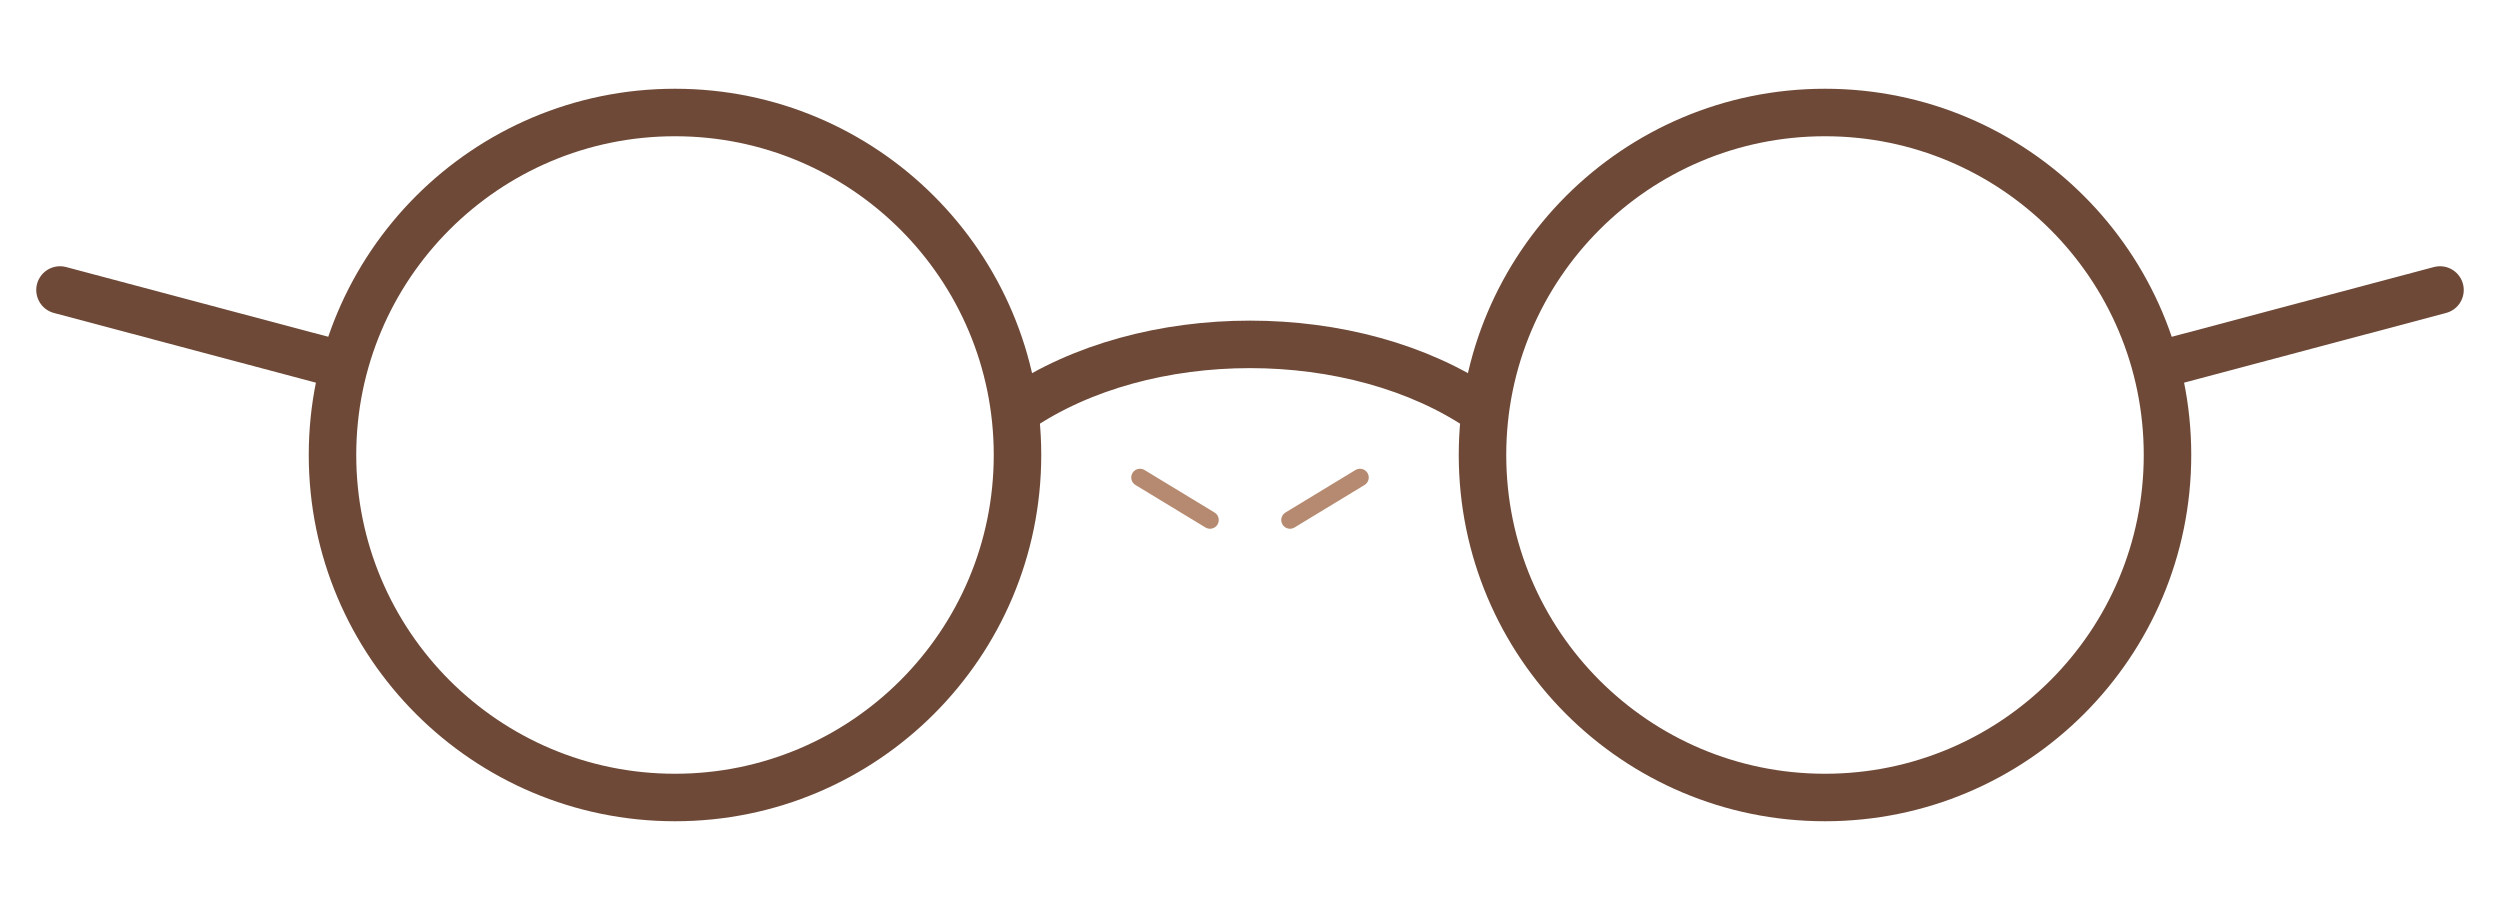
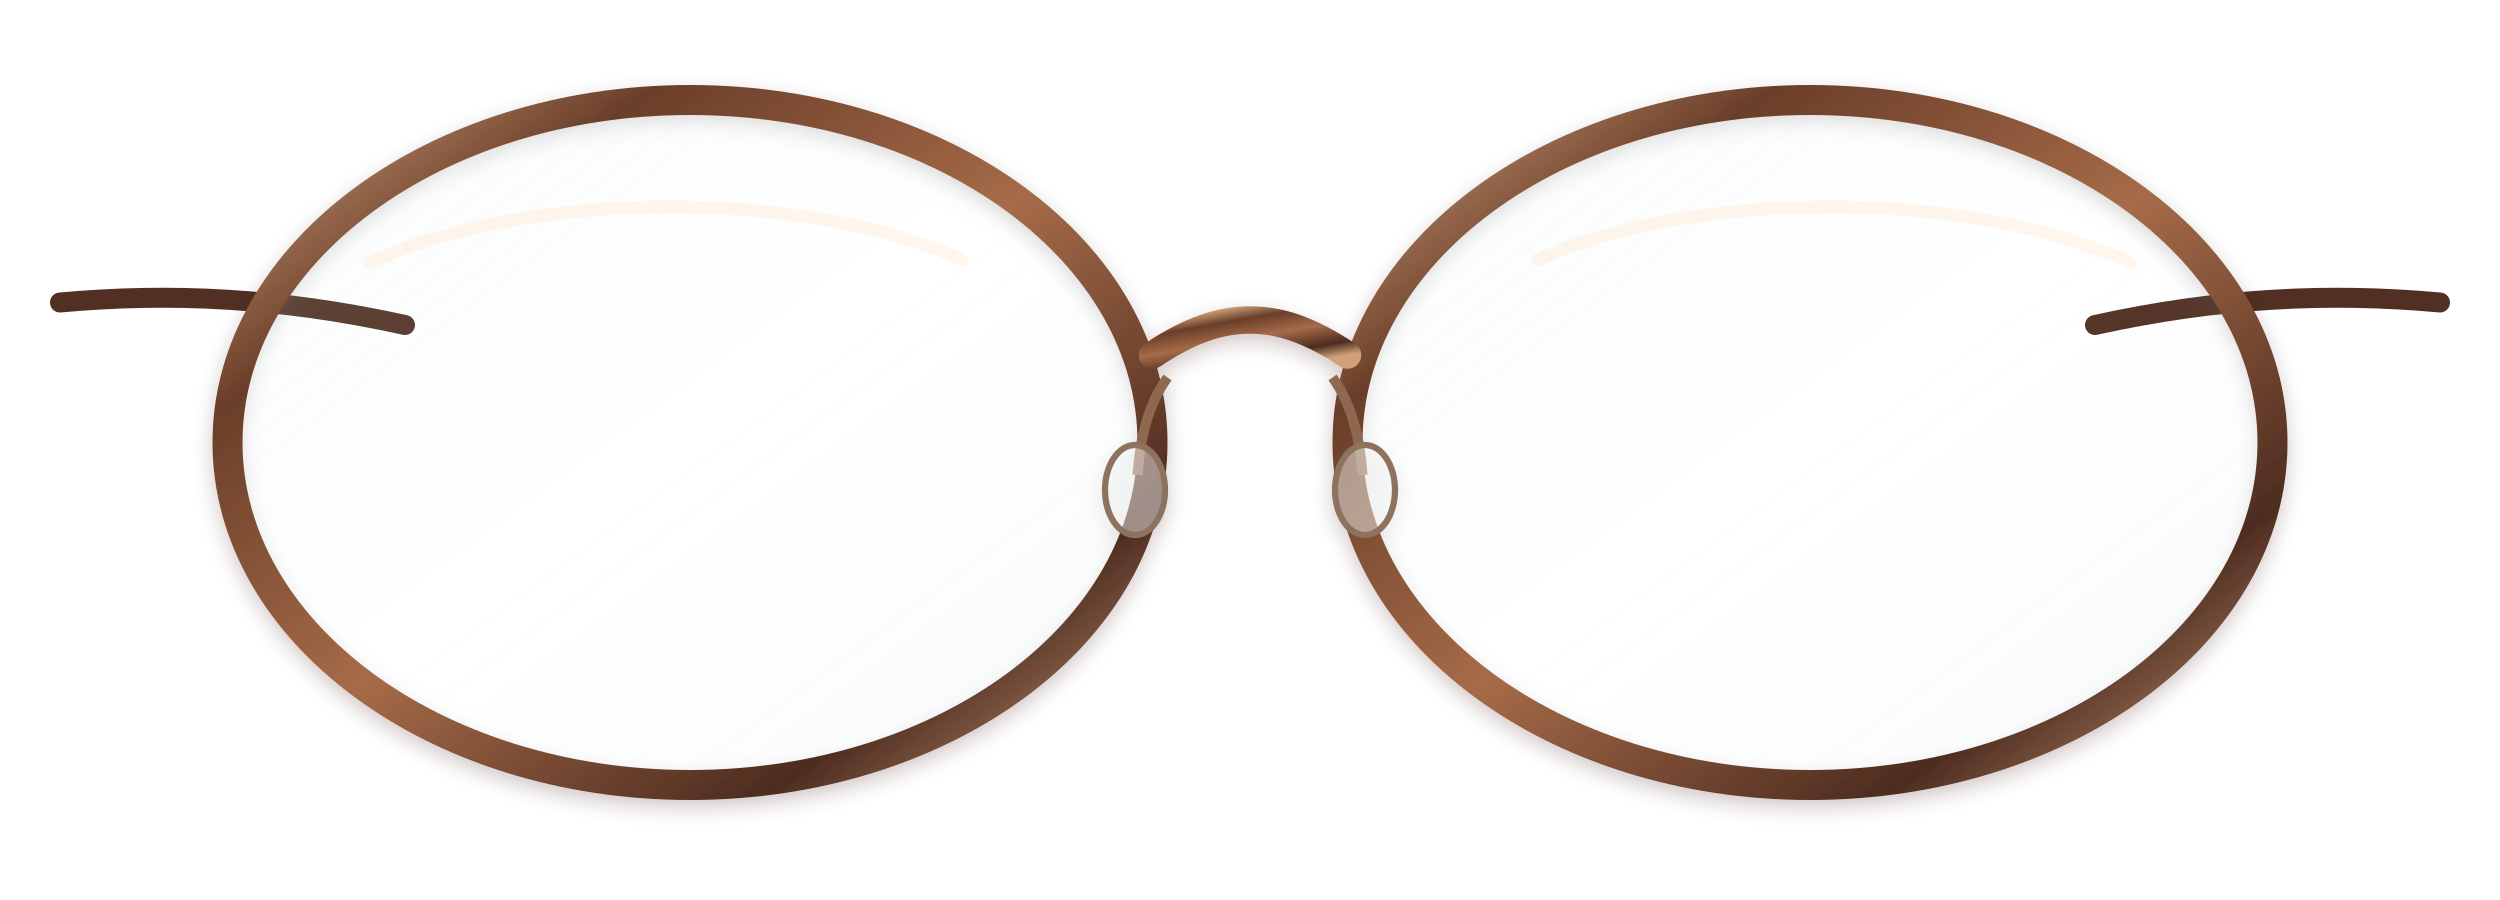
<svg xmlns="http://www.w3.org/2000/svg" width="1000" height="360" viewBox="0 0 1000 360" fill="none">
-   <g stroke="#6E4937" stroke-width="19" stroke-linecap="round" stroke-linejoin="round">
-     <circle cx="270" cy="182" r="137" />
-     <circle cx="730" cy="182" r="137" />
-     <path d="M407 164 C458 129 542 129 593 164" />
-     <path d="M133 145 L24 116" />
-     <path d="M867 145 L976 116" />
+   <defs>
+     <linearGradient id="bronze" x1="0" y1="0" x2="1" y2="1">
+       <stop stop-color="#D8A77F" />
+       <stop offset=".22" stop-color="#6A3E29" />
+       <stop offset=".5" stop-color="#A66B48" />
+       <stop offset=".8" stop-color="#4D2C20" />
+       <stop offset="1" stop-color="#D1A078" />
+     </linearGradient>
+     <linearGradient id="lens" x1="0" y1="0" x2="1" y2="1">
+       <stop stop-color="#E4F5F7" stop-opacity=".12" />
+       <stop offset=".5" stop-color="#fff" stop-opacity=".015" />
+       <stop offset="1" stop-color="#BFD6D8" stop-opacity=".08" />
+     </linearGradient>
+     <filter id="shadow" x="-10%" y="-20%" width="120%" height="150%">
+       <feDropShadow dx="0" dy="3" stdDeviation="4" flood-color="#321B12" flood-opacity=".22" />
+     </filter>
+   </defs>
+   <g stroke="#513023" stroke-width="8" stroke-linecap="round">
+     <path d="M162 130 C112 119 68 117 24 121" />
+     <path d="M838 130 C888 119 932 117 976 121" />
  </g>
-   <g stroke="#B68A70" stroke-width="7" stroke-linecap="round">
-     <path d="M456 191 L484 208" />
-     <path d="M544 191 L516 208" />
+   <g filter="url(#shadow)">
+     <ellipse cx="276" cy="177" rx="185" ry="137" fill="url(#lens)" stroke="url(#bronze)" stroke-width="12" />
+     <ellipse cx="724" cy="177" rx="185" ry="137" fill="url(#lens)" stroke="url(#bronze)" stroke-width="12" />
+     <path d="M461 142 C476 132 488 128 500 128 C512 128 524 132 539 142" stroke="url(#bronze)" stroke-width="11" stroke-linecap="round" />
+     <path d="M467 151 C459 162 456 176 455 190" stroke="#8F684F" stroke-width="4" />
+     <path d="M533 151 C541 162 544 176 545 190" stroke="#8F684F" stroke-width="4" />
+     <ellipse cx="454" cy="196" rx="12" ry="18" fill="#F5F9F9" fill-opacity=".48" stroke="#8C725F" stroke-width="2.5" />
+     <ellipse cx="546" cy="196" rx="12" ry="18" fill="#F5F9F9" fill-opacity=".48" stroke="#8C725F" stroke-width="2.5" />
+   </g>
+   <g opacity=".3" stroke="#FFE0C4" stroke-width="5" stroke-linecap="round">
+     <path d="M148 105 C213 75 324 76 385 104" />
+     <path d="M615 104 C676 76 787 75 852 105" />
  </g>
</svg>
